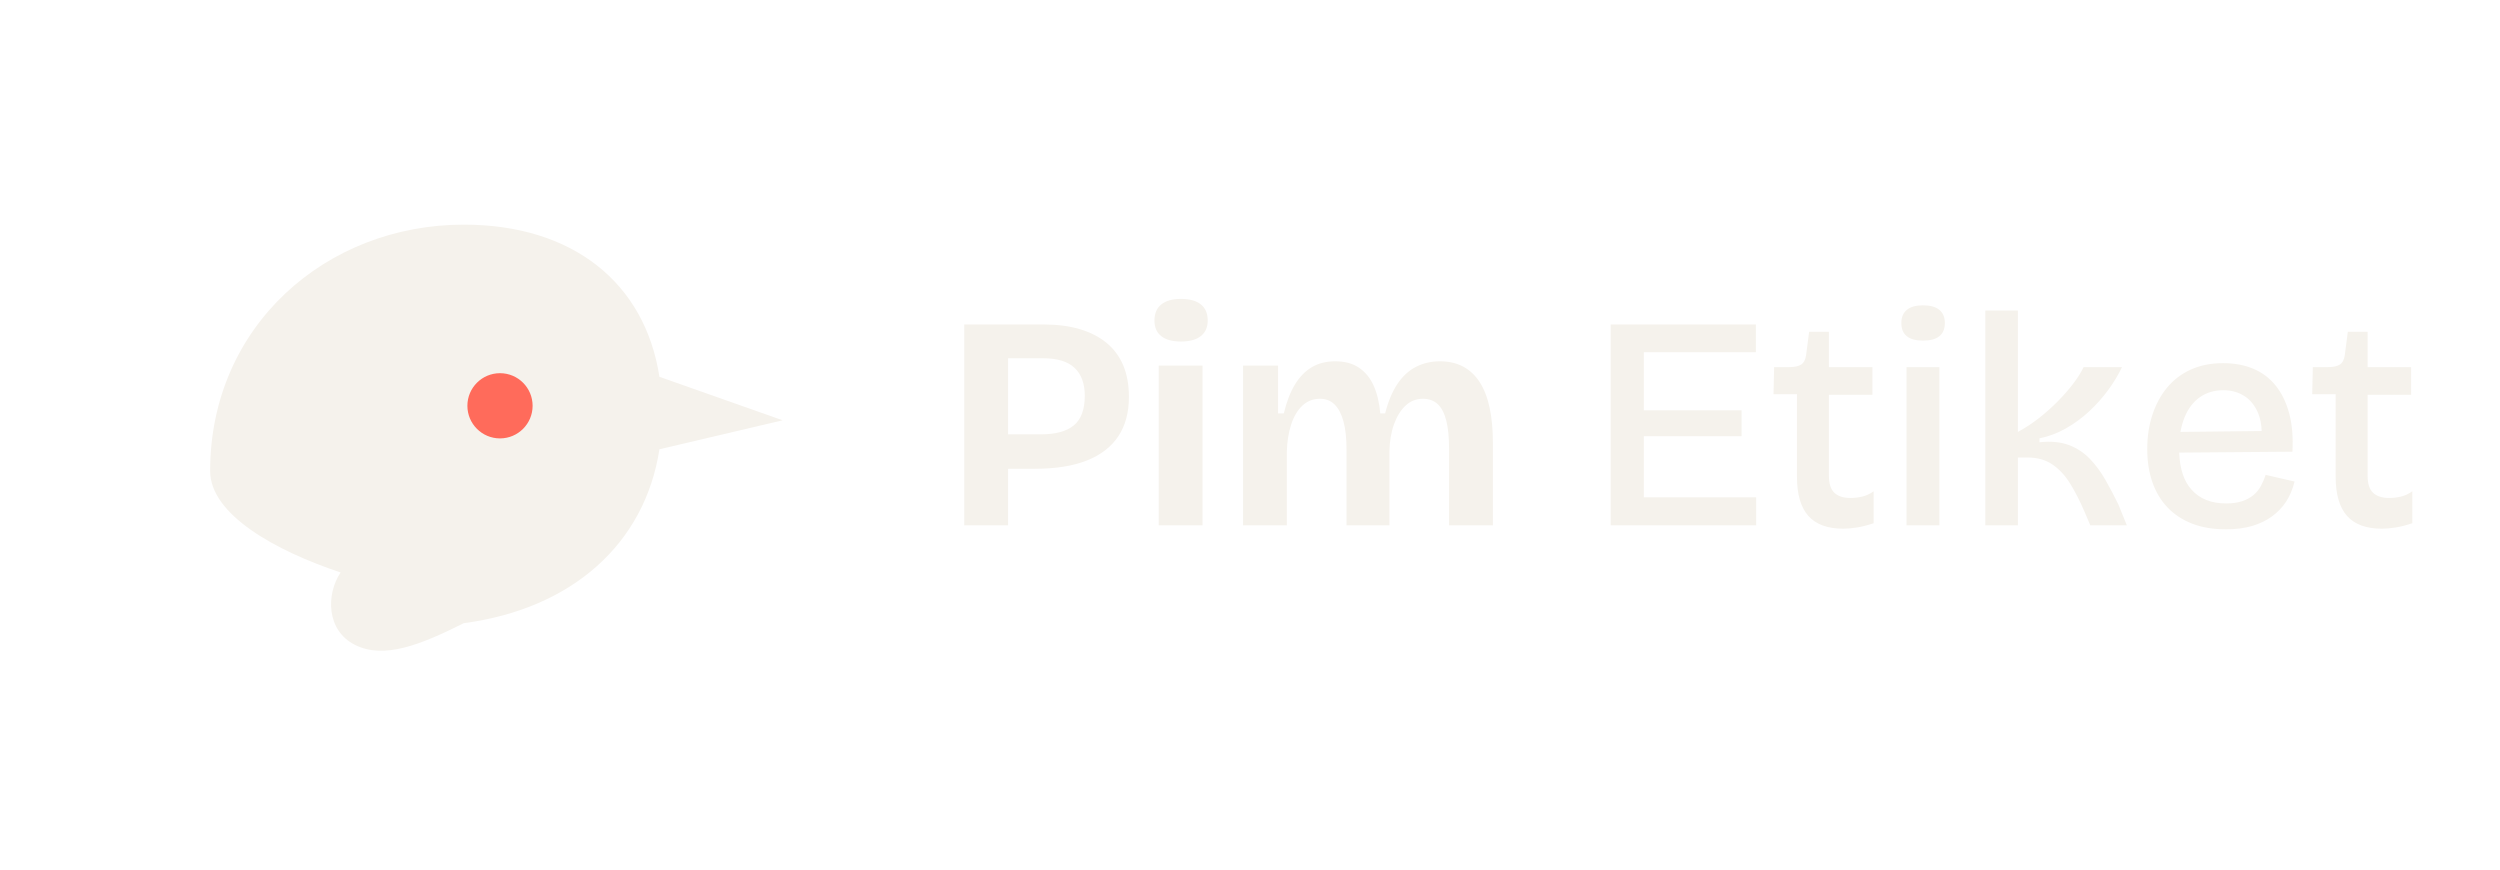
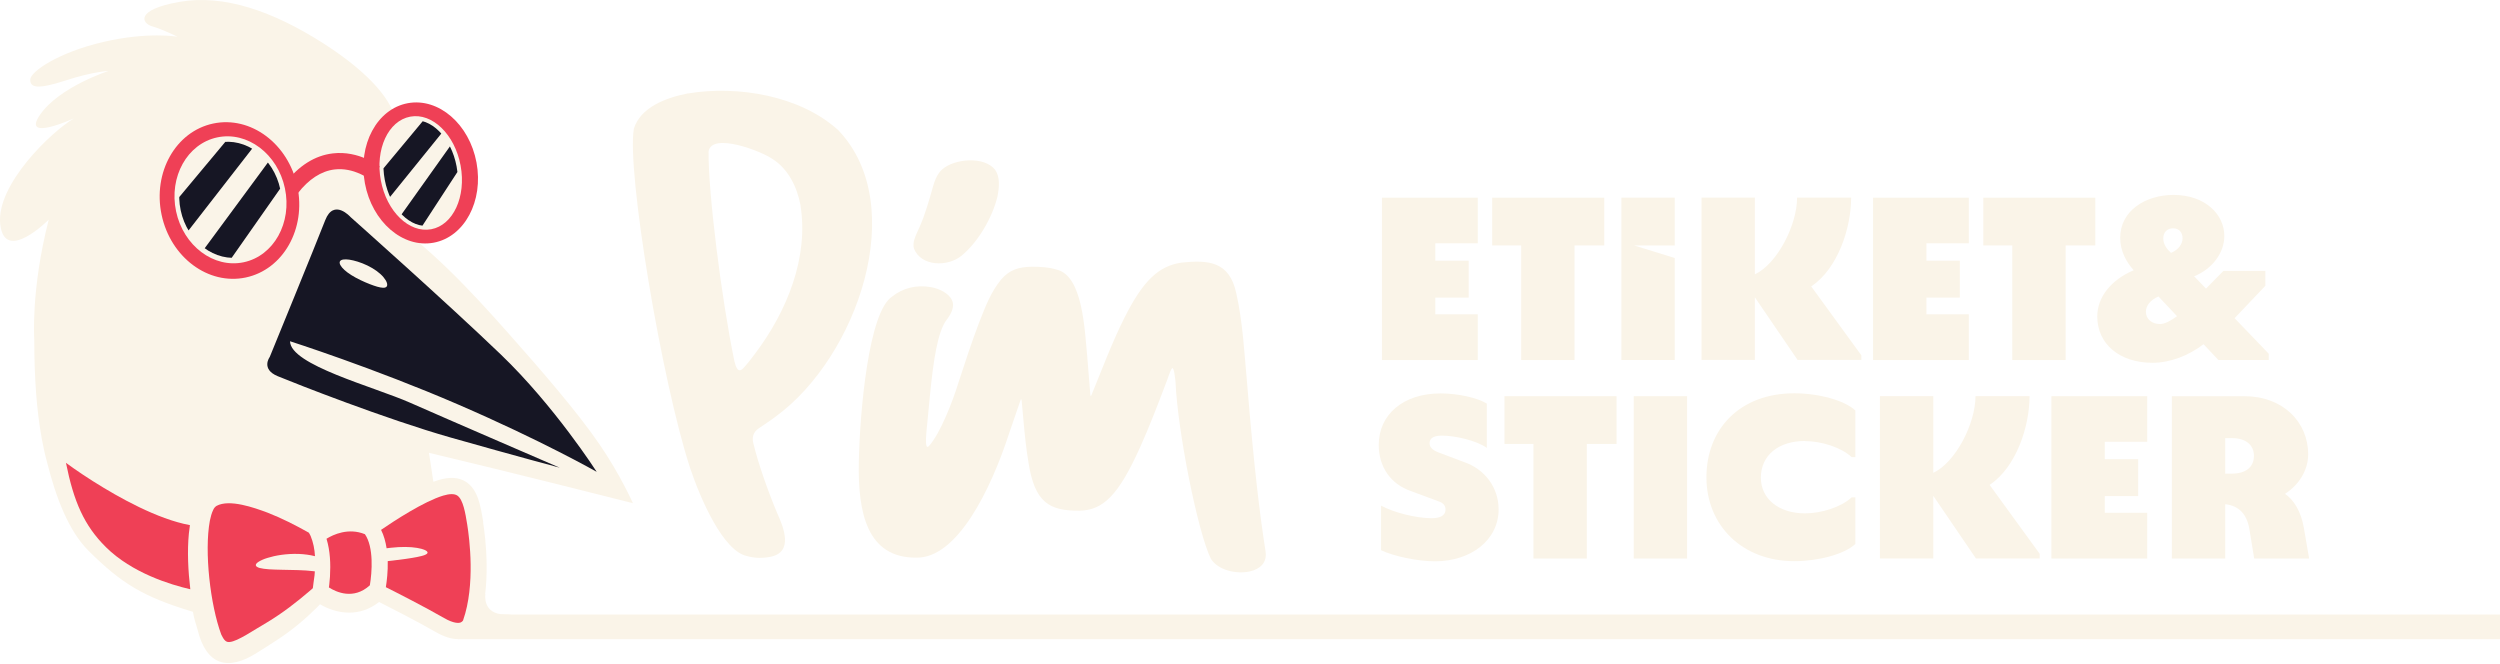
- <svg xmlns="http://www.w3.org/2000/svg" viewBox="0 0 690 240" width="690" height="240">
-   <g transform="translate(20, 20)">
-     <path d="M 38 110 C 38 70, 70 42, 108 42 C 138 42, 158 58, 162 84 L 196 96 L 162 104 C 158 130, 138 148, 108 152 C 96 158, 86 162, 78 158 C 70 154, 70 144, 74 138 C 56 132, 38 122, 38 110 Z" fill="#F5F2EC" />
-     <circle cx="118" cy="92" r="9" fill="#FF6B5B" />
-   </g>
-   <g transform="translate(260, 145)" fill="#F5F2EC">
-     <path d="M18.23 0L6.13 0L6.13-55.44L28.22-55.44Q33.60-55.44 37.93-54.18Q42.25-52.92 45.32-50.44Q48.38-47.96 49.98-44.23Q51.58-40.49 51.58-35.45L51.58-35.45Q51.58-28.98 48.64-24.57Q45.70-20.16 39.94-17.89Q34.19-15.62 25.62-15.62L25.62-15.62L18.23-15.62L18.23 0ZM27.89-46.12L18.23-46.12L18.23-25.12L27.30-25.12Q33.35-25.12 36.37-27.59Q39.40-30.07 39.40-35.78L39.40-35.78Q39.40-40.82 36.58-43.47Q33.77-46.12 27.89-46.12L27.89-46.12ZM71.90 0L59.81 0L59.81-44.10L71.90-44.10L71.90 0ZM65.94-50.74L65.94-50.74Q62.41-50.74 60.52-52.21Q58.63-53.68 58.63-56.53L58.63-56.53Q58.63-59.47 60.52-60.98Q62.41-62.50 65.94-62.50L65.94-62.50Q69.55-62.50 71.44-60.98Q73.33-59.47 73.33-56.53L73.33-56.53Q73.33-53.76 71.44-52.25Q69.55-50.74 65.94-50.74ZM95.17 0L83.08 0L83.08-44.10L92.74-44.10L92.74-30.91L94.33-30.91Q95.51-35.78 97.44-38.93Q99.37-42.08 102.10-43.68Q104.83-45.28 108.53-45.28L108.53-45.28Q112.48-45.28 115.08-43.51Q117.68-41.75 119.11-38.60Q120.54-35.45 120.96-30.91L120.96-30.91L122.30-30.91Q123.56-35.87 125.71-39.06Q127.85-42.25 130.83-43.76Q133.81-45.28 137.42-45.28Q141.04-45.28 143.77-43.85Q146.50-42.42 148.34-39.61Q150.19-36.79 151.12-32.55Q152.04-28.31 152.04-22.76L152.04-22.76L152.04 0L139.94 0L139.94-21.25Q139.94-25.79 139.19-28.85Q138.43-31.92 136.84-33.43Q135.24-34.94 132.72-34.94L132.72-34.94Q129.95-34.94 127.93-33.05Q125.92-31.16 124.74-27.89Q123.56-24.61 123.48-20.41L123.48-20.41L123.48 0L111.64 0L111.64-20.92Q111.64-25.62 110.80-28.69Q109.96-31.75 108.36-33.35Q106.76-34.94 104.33-34.94L104.33-34.94Q101.47-34.94 99.46-33.05Q97.44-31.16 96.35-27.80Q95.26-24.44 95.17-20.33L95.17-20.33L95.17 0Z" />
-     <path d="M224.70 0L184.55 0L184.55-55.44L224.62-55.44L224.62-47.80L193.70-47.80L193.70-31.75L220.67-31.75L220.67-24.61L193.70-24.61L193.70-7.73L224.70-7.73L224.70 0ZM248.72 0.92L248.72 0.92Q242.26 0.92 239.11-2.60Q235.96-6.13 235.96-13.44L235.96-13.44L235.96-36.20L229.49-36.20L229.66-43.68L233.86-43.68Q236.04-43.68 237.13-44.39Q238.22-45.11 238.48-46.96L238.48-46.96L239.32-53.42L244.78-53.42L244.78-43.68L256.79-43.68L256.79-36.04L244.78-36.04L244.78-13.69Q244.78-10.42 246.29-8.99Q247.80-7.56 250.74-7.56L250.74-7.56Q252.34-7.56 253.97-7.94Q255.61-8.32 257.12-9.41L257.12-9.41L257.12-0.59Q254.60 0.25 252.50 0.59Q250.40 0.92 248.72 0.92ZM275.27 0L266.20 0L266.20-43.68L275.27-43.68L275.27 0ZM270.73-50.99L270.73-50.99Q267.79-50.99 266.28-52.21Q264.77-53.42 264.77-55.86L264.77-55.86Q264.77-58.21 266.28-59.47Q267.79-60.73 270.73-60.73L270.73-60.73Q273.76-60.73 275.27-59.47Q276.78-58.21 276.78-55.86L276.78-55.86Q276.78-53.42 275.27-52.21Q273.76-50.99 270.73-50.99ZM296.94 0L287.95 0L287.95-59.30L296.94-59.30L296.94-25.79Q300.05-27.47 302.86-29.69Q305.68-31.92 308.07-34.36Q310.46-36.79 312.27-39.19Q314.08-41.58 315.08-43.68L315.08-43.68L325.67-43.68Q324.16-40.49 321.85-37.34Q319.54-34.19 316.60-31.46Q313.66-28.73 310.17-26.75Q306.68-24.78 302.90-24.02L302.90-24.02L302.90-22.93Q307.61-23.44 310.97-22.18Q314.33-20.92 316.76-18.40Q319.20-15.88 321.09-12.56Q322.98-9.24 324.66-5.80L324.66-5.80L327.01 0L316.93 0L315.25-3.95Q313.40-8.23 311.35-11.55Q309.29-14.87 306.47-16.80Q303.66-18.73 299.54-18.73L299.54-18.73L296.94-18.73L296.94 0ZM354.31 1.09L354.31 1.09Q349.10 1.09 345.07-0.46Q341.04-2.02 338.27-4.91Q335.50-7.81 334.07-11.89Q332.64-15.96 332.64-21.08Q332.64-26.21 334.07-30.53Q335.50-34.86 338.14-38.05Q340.79-41.24 344.69-43.01Q348.60-44.77 353.56-44.77L353.56-44.77Q358.18-44.77 361.83-43.26Q365.48-41.75 368.00-38.68Q370.52-35.62 371.78-31.04Q373.04-26.46 372.71-20.33L372.71-20.33L341.46-20.08Q341.71-13.36 344.82-9.91L344.82-9.91Q348.18-6.05 354.40-6.05L354.40-6.05Q357.00-6.05 358.85-6.68Q360.70-7.31 361.96-8.36Q363.22-9.41 364.01-10.88Q364.81-12.35 365.32-13.94L365.32-13.94L373.30-12.10Q372.54-8.99 370.99-6.59Q369.43-4.20 367.08-2.48Q364.73-0.76 361.58 0.17Q358.43 1.09 354.31 1.09ZM341.80-25.79L341.80-25.79L364.22-26.04Q364.14-28.73 363.30-30.83L363.30-30.83Q361.96-34.10 359.44-35.70Q356.92-37.30 353.64-37.30L353.64-37.30Q349.94-37.30 347.21-35.41Q344.48-33.52 342.97-29.90L342.97-29.90Q342.22-28.06 341.80-25.79ZM397.40 0.92L397.40 0.92Q390.94 0.92 387.79-2.60Q384.64-6.13 384.64-13.44L384.64-13.44L384.64-36.20L378.17-36.20L378.34-43.68L382.54-43.68Q384.72-43.68 385.81-44.39Q386.90-45.11 387.16-46.96L387.16-46.96L388.00-53.42L393.46-53.42L393.46-43.68L405.47-43.68L405.47-36.04L393.46-36.04L393.46-13.69Q393.46-10.42 394.97-8.99Q396.48-7.56 399.42-7.56L399.42-7.56Q401.02-7.56 402.65-7.94Q404.29-8.32 405.80-9.41L405.80-9.41L405.80-0.59Q403.28 0.25 401.18 0.59Q399.08 0.92 397.40 0.92Z" />
+ <svg xmlns="http://www.w3.org/2000/svg" id="Layer_2" data-name="Layer 2" viewBox="0 0 396.85 105.25">
+   <defs>
+     <style>
+       .cls-1 {
+         fill: #161624;
+       }
+ 
+       .cls-2 {
+         fill: none;
+       }
+ 
+       .cls-3 {
+         fill: #FAF4E8;
+       }
+ 
+       .cls-4 {
+         clip-path: url(#clippath-1);
+       }
+ 
+       .cls-5 {
+         fill: #ef4056;
+       }
+ 
+       .cls-6 {
+         clip-path: url(#clippath);
+       }
+     </style>
+     <clipPath id="clippath">
+       <ellipse class="cls-2" cx="36.59" cy="31.72" rx="8.08" ry="9.26" transform="translate(-5.78 8.27) rotate(-11.96)" />
+     </clipPath>
+     <clipPath id="clippath-1">
+       <ellipse class="cls-2" cx="66.78" cy="27.48" rx="5.8" ry="8.46" transform="translate(-3.9 12.66) rotate(-10.53)" />
+     </clipPath>
+   </defs>
+   <g id="Layer_1-2" data-name="Layer 1">
+     <g>
+       <rect class="cls-3" x="72.72" y="97.55" width="324.14" height="3.91" />
+       <g>
+         <path class="cls-3" d="M76.71,82.88c-.41-2.55-.83-5.19-2.77-6.41-1.13-.71-2.54-.8-4.31-.27-.27.08-.55.18-.84.28-.37-2.57-.68-4.47-.68-4.47l-.63-27.48-5.1-23.91c.32-.64.47-1.16.41-1.51-.5-2.84-3.58-7.19-11.51-12.26C43.35,1.8,35.55-.95,28.47.3c-7.08,1.25-5.98,3.41-4.29,3.89,1.69.48,3.98,1.64,3.98,1.64,0,0-4.64-.83-11.76.83-7.13,1.66-11.6,4.71-11.6,5.99s1.16,1.57,5.57.14c4.41-1.44,6.86-1.53,6.86-1.53,0,0-7.82,2.53-10.87,6.95s5.38.58,5.38.58C8.21,20.86-.67,29.32.04,35.62c.71,6.3,7.7-.76,7.7-.76-2.87,11.17-2.3,19.07-2.3,19.07,0,6.15.39,11.23,1.15,15.46,0,0,0,0,0,0,0,.02,0,.03,0,.05.26,1.42.55,2.74.89,3.97,1.4,5.59,3.43,10.91,6.61,14.06,5.25,5.2,8.67,7.28,16.54,9.65.24,1.45.45,1.74.74,2.87,1.37,5.55,4.74,6.64,9.47,3.6,1.1-.67,2.22-1.41,3.29-2.1,2.23-1.46,4.29-3.18,6.18-5.06.16-.16.33-.33.49-.51,1.19.71,2.83,1.33,4.62,1.33,1.54,0,3.18-.45,4.76-1.69,1.86.94,6,3.05,8.99,4.77,1.3.74,2.47,1.12,3.5,1.12.48,0,.93-.08,1.35-.24,1.35-.52,1.81-1.68,1.9-1.92,2.16-6.17,1.13-14.12.76-16.41Z" />
+         <path class="cls-3" d="M41.42,60.02s13.08,8.64,25.76,11.64c13.76,3.26,33.29,8.22,33.29,8.22,0,0-2.01-4.55-5.32-9.37-3.46-5.04-8.9-11.36-14.51-17.68-6.16-6.94-12.63-13.84-19.51-18.32,0,0-8.54-6.6-11.64,0-3.1,6.6-8.07,25.5-8.07,25.5Z" />
+         <path class="cls-1" d="M42.81,56.68s-1.43,1.91,1.26,3.03c2.7,1.12,17.16,6.82,27.52,9.76,10.36,2.94,17.26,4.77,17.26,4.77,0,0-17.91-7.73-23.72-10.3-5.81-2.57-19.06-6-19.09-9.77,0,0,13.28,4.25,26.66,10.03,13.38,5.78,22.02,10.7,22.02,10.7,0,0-6.68-10.43-15.2-18.61-8.52-8.19-23.86-21.82-23.86-21.82,0,0-2.67-3.04-4.04.5-1.37,3.54-8.8,21.69-8.8,21.69Z" />
+         <path class="cls-3" d="M61.38,45.49c-.23.28-.78.22-1.5.02-.72-.21-1.64-.56-2.66-1.05-1.02-.49-1.94-1.05-2.54-1.6-.6-.55-.88-1.06-.72-1.37.17-.31.73-.38,1.5-.27.77.12,1.79.41,2.87.93.54.26,1.04.56,1.48.88.43.32.8.65,1.07.98.55.65.71,1.22.49,1.49Z" />
+         <ellipse class="cls-5" cx="66.78" cy="27.46" rx="9.01" ry="11.26" transform="translate(-3.89 12.66) rotate(-10.53)" />
+         <ellipse class="cls-3" cx="66.78" cy="27.46" rx="6.44" ry="9.09" transform="translate(-3.89 12.66) rotate(-10.53)" />
+         <ellipse class="cls-5" cx="36.43" cy="31.83" rx="11.01" ry="12.49" transform="translate(-5.81 8.24) rotate(-11.96)" />
+         <ellipse class="cls-3" cx="36.59" cy="31.72" rx="8.83" ry="10.13" transform="translate(-5.78 8.27) rotate(-11.96)" />
+         <path class="cls-5" d="M47.27,30.69l-2.03-1.58c2.21-2.83,4.76-4.43,7.59-4.76,4.16-.49,7.32,2,7.45,2.1l-1.6,2.01s-2.5-1.93-5.58-1.56c-2.11.26-4.08,1.53-5.84,3.79Z" />
+         <g class="cls-6">
+           <g>
+             <polygon class="cls-1" points="28.99 37.79 25.96 34.27 37.2 20.8 40.63 22.82 28.99 37.79" />
+             <polygon class="cls-1" points="35.44 42.83 31.45 40.82 43.53 24.44 45.69 28.21 35.44 42.83" />
+           </g>
+         </g>
+         <g class="cls-4">
+           <g>
+             <polygon class="cls-1" points="60.84 32.59 59.13 28.82 68.41 17.67 71.43 19.5 60.84 32.59" />
+             <polygon class="cls-1" points="65.94 37.54 62.61 35.62 72.95 21.09 74.71 24.08 65.94 37.54" />
+           </g>
+         </g>
+         <g>
+           <path class="cls-5" d="M30.21,93.54c-3.12-.72-9.24-2.57-13.4-6.69-3.47-3.44-5.11-7.25-6.34-13.38,0,0,1.74,1.3,4.37,2.97,0,0,0,0,.01,0,4.03,2.55,10.13,5.96,15.3,6.92-.07.43-.12.88-.17,1.34-.27,2.78-.12,5.93.23,8.84Z" />
+           <path class="cls-5" d="M49.98,90.69c-.01.22-.03.44-.05.65-.06.54-.22,1.45-.27,2.03-.16.14-.35.31-.48.42-2.12,1.82-4.35,3.54-6.74,4.98-.41.25-1.24.74-1.65.99-1.1.67-2.17,1.34-3.16,1.79-.37.17-.87.35-1.25.37-.64.04-.93-.55-1.26-1.2-1.74-4.7-2.71-13.14-1.81-18.05.13-.63.28-1.2.53-1.72.12-.28.29-.49.54-.65,2.05-1.11,5.95.28,8.07,1.07,2.26.88,4.45,1.99,6.59,3.2.09.15.19.33.27.51.42,1.02.63,2.11.69,3.21-.81-.21-1.68-.32-2.58-.36-1.99-.06-3.74.25-4.95.63-.61.18-1.09.41-1.41.61-.32.2-.48.4-.45.57.03.18.24.31.6.42.36.1.86.16,1.48.21,1.22.08,2.88.08,4.64.13.88.03,1.71.08,2.42.17l.13.02h.06s.02,0,.03,0Z" />
+           <path class="cls-5" d="M58.71,92.91c-2.61,2.38-5.39,1.05-6.5.34.02-.16.04-.32.06-.48.03-.31.08-.9.11-1.21.12-2.02.04-4.09-.55-6.04,1.07-.66,3.47-1.79,6.1-.72,1.42,2.07,1.13,6.03.78,8.11Z" />
+           <path class="cls-5" d="M73.52,98.44v.03s-.13.23-.4.34c-.25.1-1.02.22-2.64-.71-3.11-1.79-7.41-3.98-9.23-4.89.15-.95.34-2.48.3-4.14.06,0,.13-.01.18-.02.19-.02.37-.04.57-.06,1.53-.18,2.91-.37,3.91-.57,1-.2,1.64-.41,1.66-.69.02-.28-.61-.59-1.68-.76-1.06-.18-2.53-.2-4.13-.02-.2.02-.4.05-.59.07-.03,0-.06.01-.1.01-.16-1.02-.43-2.03-.88-2.92,2.04-1.4,6.8-4.52,9.87-5.44,1.01-.3,1.75-.31,2.21-.02.95.6,1.31,2.84,1.6,4.64.34,2.14,1.31,9.55-.65,15.15Z" />
+         </g>
+       </g>
+       <g>
+         <path class="cls-3" d="M109.25,14.83c7.85-1.3,17.79.34,23.84,5.86,11.37,11.94,2.97,35.98-9.91,45.4-.88.68-1.82,1.27-2.73,1.9-.95.63-1.13,1.57-.81,2.58.68,2.85,2.19,7.2,3.69,10.79,1.07,2.34,2.68,6.3-1.04,7.03-1.32.25-2.5.22-3.71-.12-3.8-.79-7.38-9.07-9.02-13.94-4.52-13.82-10.11-47.23-8.94-53.9,1.03-3.35,4.99-4.9,8.56-5.6h.06ZM127.07,32.57c-.55-2.94-1.97-5.76-4.44-7.33-1.76-1.24-9.61-4.28-10.15-1.22-.08,6.46,2.05,23.46,4.1,33.32.22.86.56,2.11,1.51,1,.58-.62,1.23-1.48,1.77-2.2,5.13-6.8,8.52-15.34,7.21-23.52v-.05Z" />
+         <path class="cls-3" d="M136.33,73.3c.16-7.93,1.55-23.84,5.3-26.23,1.7-1.37,3.9-1.89,6.13-1.49,1.28.2,2.88.98,3.34,2.05.55,1.06-.21,2.33-.84,3.15-1.42,1.88-2.09,6.4-2.64,11.99-.15,1.57-.29,2.92-.42,4.36-.01.43-.63,4.74.3,3.63,1.75-1.96,3.73-7.02,4.65-10.04,1.18-3.61,2.01-6.16,3.24-9.43,1.1-2.8,1.92-4.94,3.51-6.9,1.36-1.59,2.82-2.01,4.89-2.05,1.24,0,2.71.06,3.91.45,4.19.93,4.47,9.5,4.9,13.93.14,1.58.37,4.79.48,5.94.02.17.05.33.16.1,1.45-3.53,3.39-8.65,5.22-12.25,3.06-6.13,5.56-8.3,9.12-8.83,4.11-.4,7.58-.3,8.67,4.89,1.02,4.49,1.27,9.41,1.71,14.22,1.11,13.54,2.05,21.1,2.94,26.77.25,1.8-.91,2.8-2.55,3.16-2.1.44-4.97-.18-6.13-2.01-2.07-4.16-5.3-20.28-5.62-28.14-.06-.34-.2-2.28-.53-2.12-.34.31-.75,1.89-1.05,2.54-1.37,3.62-2.53,6.63-4,9.92-3.49,7.78-5.93,10.08-9.67,10.16-4.71.02-7.1-1.21-8.09-7.67-.38-2.21-.59-4.4-.79-6.6-.09-.92-.22-2.55-.29-3.18-.03-.24-.08-.37-.19-.07-.46,1.29-1.31,3.77-1.82,5.29-2.88,8.84-8.21,19.84-14.74,19.68-7.74.04-9.27-7.02-9.1-15.17v-.05Z" />
+         <path class="cls-3" d="M158.34,31.18c-.78,3.28-3.05,7.26-5.74,9.44-2.2,1.77-6.39,1.69-7.52-1.16-.25-.91.18-1.85.55-2.67.36-.76.65-1.43.95-2.25.37-1.03.72-2.12,1.03-3.19.51-1.58.73-3.37,1.95-4.46,1.98-1.73,6.66-2.12,8.4.05.8,1.14.67,2.72.39,4.18v.05Z" />
+       </g>
+       <g>
+         <path class="cls-3" d="M234.58,38.63v-7.25h-15.21v25.77h15.21v-7.26h-6.74v-2.65h5.3v-5.86h-5.3v-2.76h6.74Z" />
+         <path class="cls-3" d="M236.87,31.38v7.58h4.6v18.19h8.47v-18.19h4.72v-7.58h-17.79Z" />
+         <path class="cls-3" d="M265.85,31.38h-8.47v25.77h8.47v-16.19l-6.46-2h6.46v-7.58Z" />
+         <path class="cls-3" d="M287.51,45.47c4.23-2.83,6.34-9.27,6.34-14.1h-8.58c0,4.34-3.13,10.49-6.7,12.18v-12.18h-8.47v25.77h8.47v-9.94l6.78,9.94h10.12v-.74l-7.96-10.94Z" />
+         <path class="cls-3" d="M312.53,38.63v-7.25h-15.2v25.77h15.2v-7.26h-6.73v-2.65h5.3v-5.86h-5.3v-2.76h6.73Z" />
+         <path class="cls-3" d="M314.83,31.38v7.58h4.6v18.19h8.47v-18.19h4.71v-7.58h-17.78Z" />
+         <path class="cls-3" d="M354.71,50.52l4.89-5.15v-2.36h-6.66l-2.76,2.8-1.88-1.95c2.91-1.18,4.79-3.75,4.79-6.4,0-3.46-3.09-6.52-8.06-6.52-4.45,0-8.47,2.51-8.47,6.81,0,2.17,1.03,3.9,2.14,5.15-3.58,1.51-5.78,4.27-5.78,7.33,0,4.38,3.54,7.36,8.77,7.36,2.8,0,5.74-1.14,8.1-2.95l2.36,2.51h7.99v-1l-5.41-5.63ZM342.89,51.44c-1.33,0-2.25-.81-2.25-1.95,0-.99.74-1.88,1.99-2.43l2.95,3.13c-1.03.77-1.99,1.25-2.68,1.25ZM344.62,40.14c-.67-.62-1.22-1.36-1.22-2.28,0-1,.63-1.62,1.55-1.62s1.51.62,1.51,1.59c0,.88-.62,1.8-1.84,2.32Z" />
+         <path class="cls-3" d="M232.38,73.34l-4.01-1.51c-.96-.37-1.44-.84-1.44-1.47s.41-1.21,1.95-1.21c2.02,0,5.45.74,7.14,1.95v-7.03c-1.44-.92-4.6-1.62-7.33-1.62-6.04,0-9.83,3.43-9.83,8.18,0,3.46,1.88,6.22,5.11,7.32l4.35,1.62c.81.26,1.14.7,1.14,1.32,0,1.03-.99,1.37-2.21,1.37-2.5,0-6.04-.92-8.02-1.99v7.07c1.98.96,5.78,1.76,8.57,1.76,5.71,0,10.09-3.38,10.09-8.25,0-3.46-2.21-6.41-5.52-7.51Z" />
+         <path class="cls-3" d="M238.82,62.89v7.58h4.6v18.19h8.47v-18.19h4.72v-7.58h-17.78Z" />
+         <path class="cls-3" d="M259.34,62.89v25.77h8.47v-25.77h-8.47Z" />
+         <path class="cls-3" d="M286.52,70.02c2.62,0,5.75,1,7.41,2.54h.59v-7.4c-1.73-1.62-5.86-2.73-9.69-2.73-8.62,0-13.95,5.64-13.95,13.33s5.71,13.32,13.95,13.32c3.8,0,7.96-1.1,9.69-2.73v-7.4h-.59c-1.66,1.55-4.79,2.54-7.41,2.54-4.19,0-7-2.32-7-5.67,0-3.57,2.84-5.82,7-5.82Z" />
+         <path class="cls-3" d="M315.83,76.98c4.23-2.83,6.34-9.27,6.34-14.1h-8.58c0,4.34-3.13,10.49-6.7,12.18v-12.18h-8.47v25.77h8.47v-9.94l6.77,9.94h10.12v-.74l-7.95-10.94Z" />
+         <path class="cls-3" d="M340.85,70.14v-7.25h-15.21v25.77h15.21v-7.26h-6.74v-2.65h5.3v-5.86h-5.3v-2.76h6.74Z" />
+         <path class="cls-3" d="M365.71,83.76c-.48-2.68-1.62-4.42-2.99-5.37,2.21-1.4,3.68-3.76,3.68-6.26,0-5.15-4.01-9.24-10.16-9.24h-11.48v25.77h8.47v-8.62c2.13.22,3.42,1.54,3.83,3.9l.77,4.72h8.72l-.84-4.9ZM354.33,75.19h-1.1v-5.64h1.1c2.24,0,3.46,1.14,3.46,2.83s-1.22,2.8-3.46,2.8Z" />
+       </g>
+       <path class="cls-3" d="M77.05,94.26s-.56,3.28,3.14,3.28-3.53,1.53-3.53,1.53l-1.18-1.95,1.57-2.86Z" />
+     </g>
  </g>
</svg>
